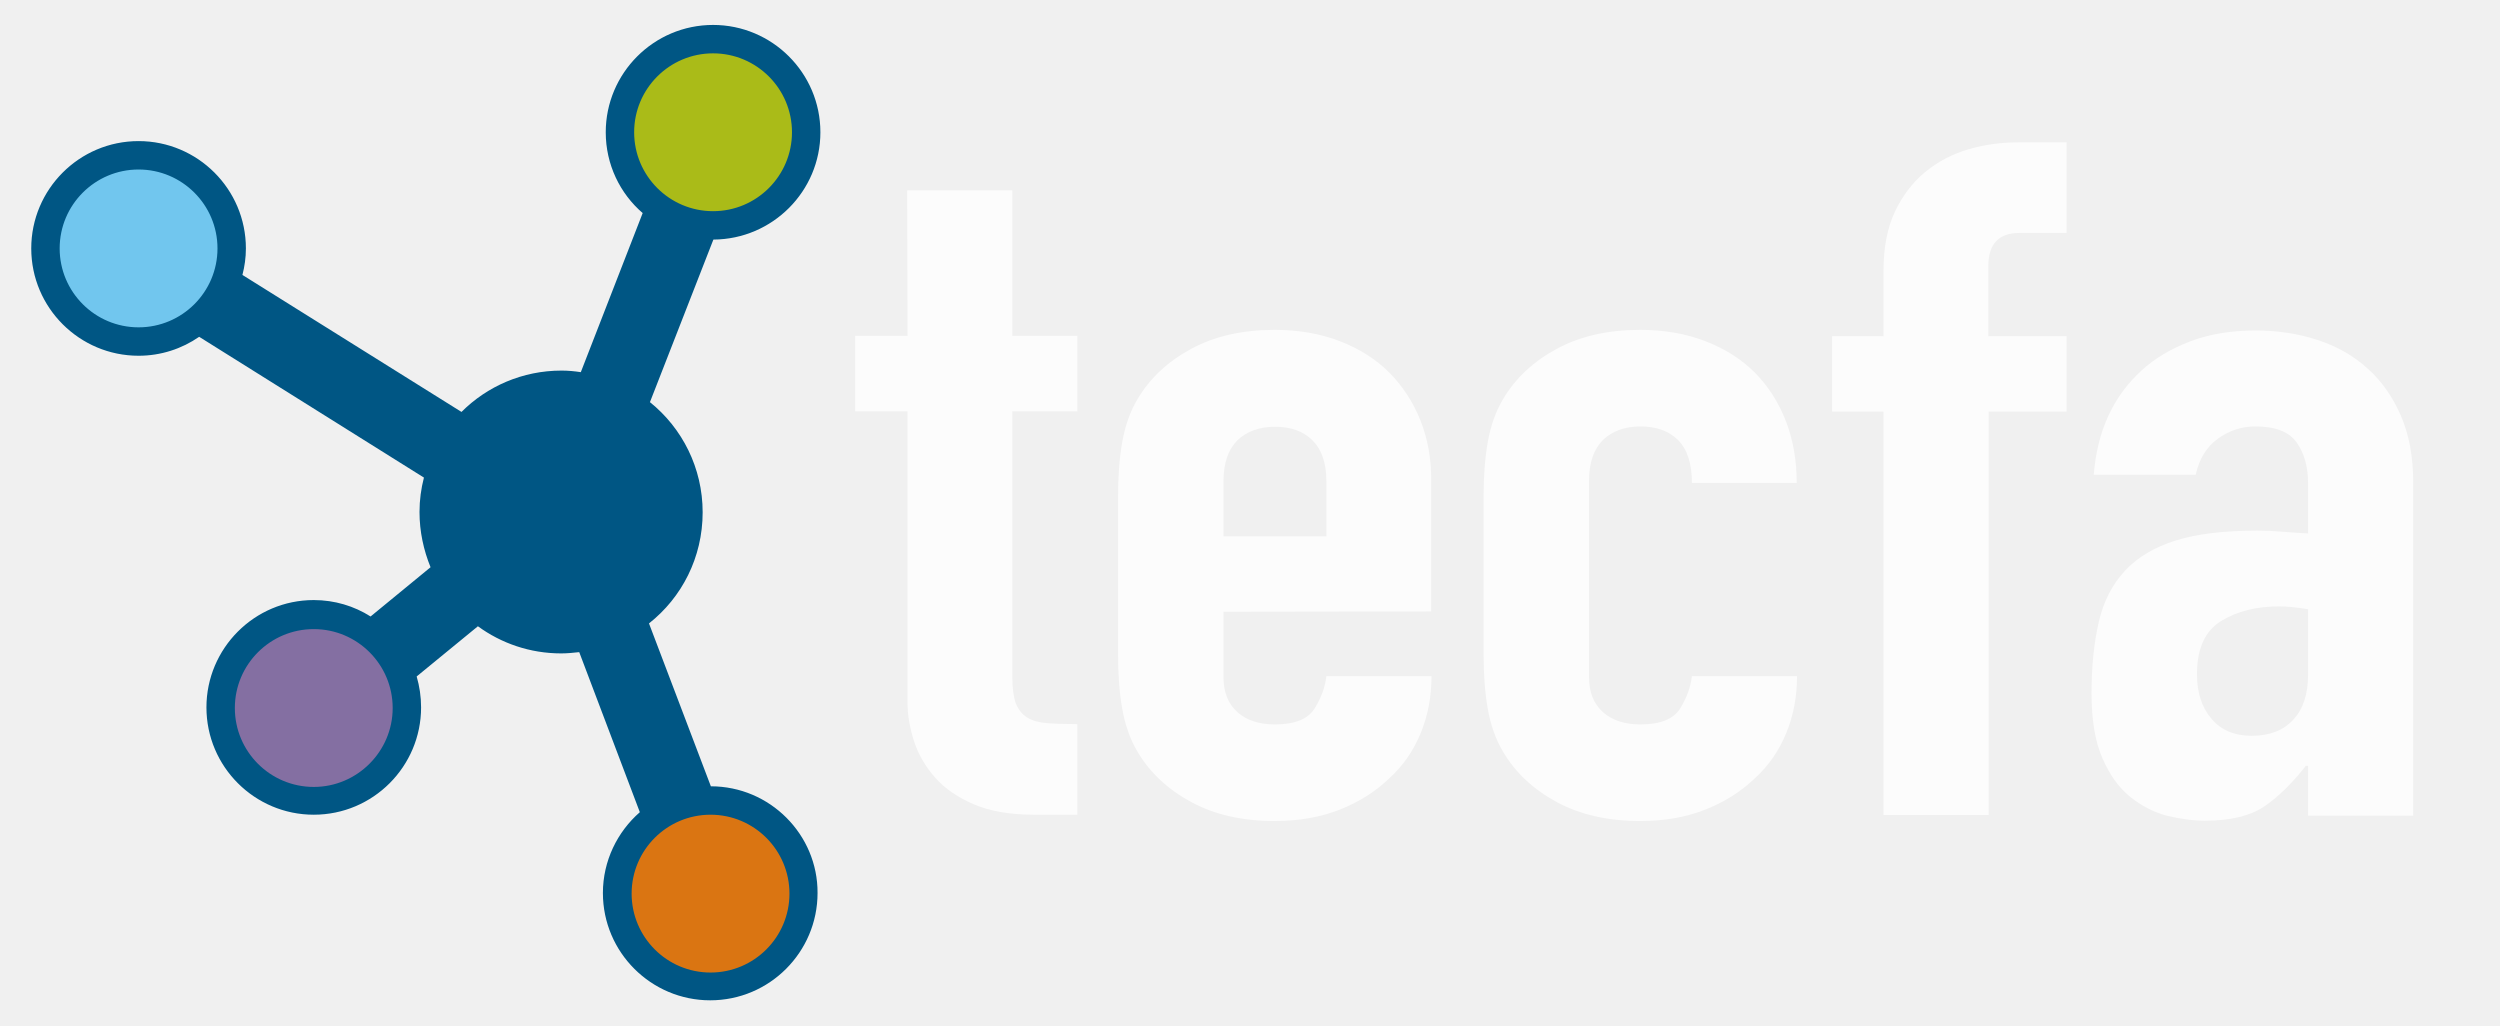
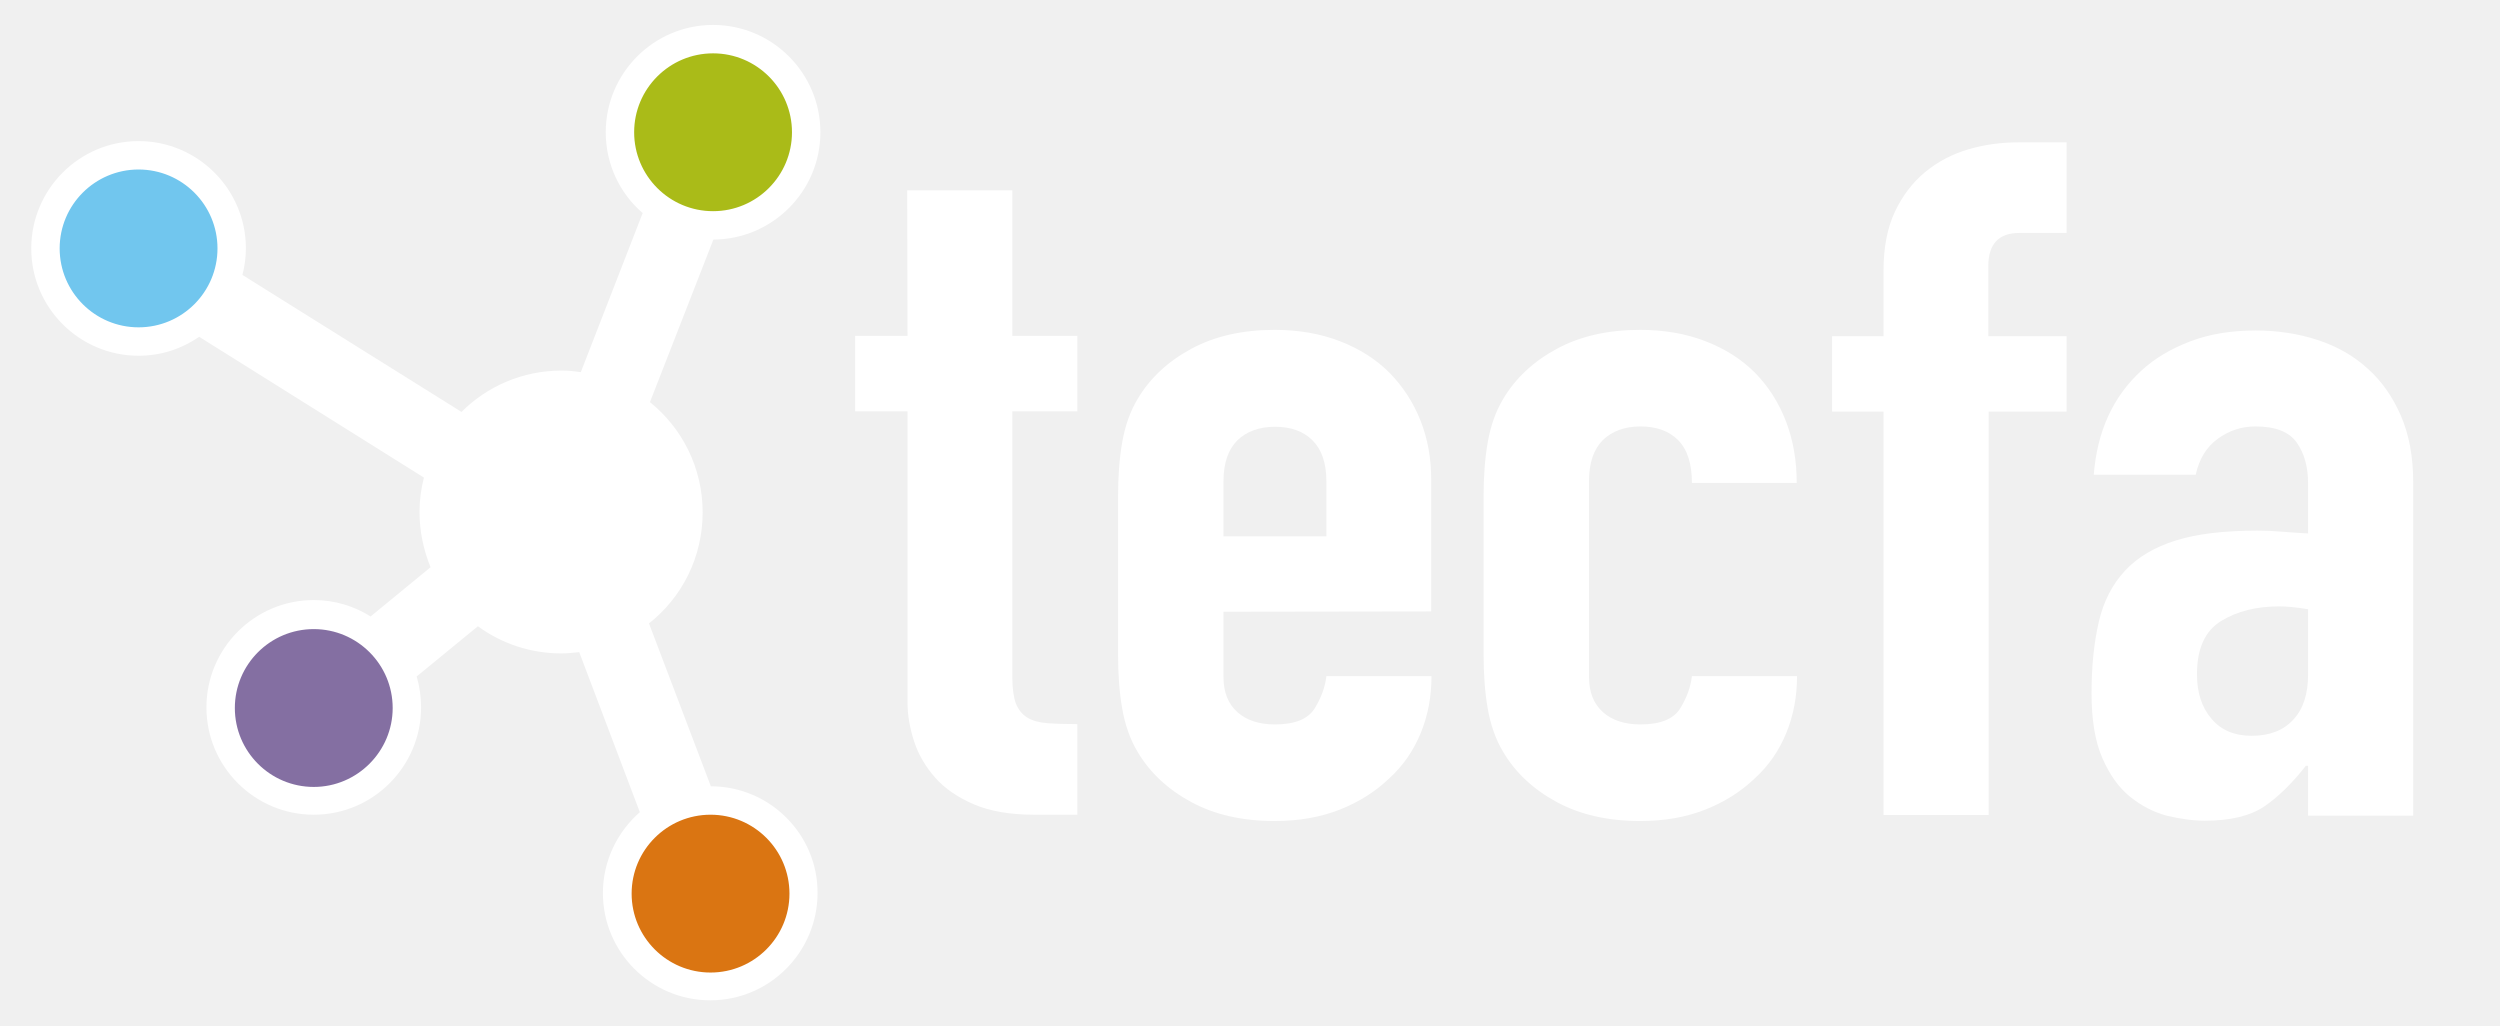
<svg xmlns="http://www.w3.org/2000/svg" version="1.1" id="couleur" x="0px" y="0px" viewBox="0 0 792 325" style="enable-background:new 0 0 792 325;" xml:space="preserve">
  <style type="text/css">
	.st0{fill:#DA7512;}
	.st1{fill:#846FA2;}
	.st2{fill:#71C6EE;}
	.st3{fill:#AABB18;}
- 	.st4{fill:#FCFCFC;}
- 	.st5{fill:#005684;}
+ 	.st4{fill:#FFFFFF;}
</style>
  <path id="XMLID_8_" class="st0" d="M252.1,283.1c0,14.9-12.1,27-27,27s-27-12.1-27-27s12.1-27,27-27S252.1,268.2,252.1,283.1z" />
  <path id="XMLID_5_" class="st1" d="M126.3,224.2c0,14.9-12,26.9-26.9,26.9s-26.9-12-26.9-26.9s12-26.9,26.9-26.9  S126.3,209.4,126.3,224.2z" />
  <path id="XMLID_9_" class="st2" d="M70.7,78.7c0,14.9-12,26.9-26.9,26.9s-26.9-12-26.9-26.9s12-26.9,26.9-26.9  C58.6,51.8,70.7,63.8,70.7,78.7z" />
  <path id="XMLID_29_" class="st3" d="M252.8,41.9c0,14.8-12,26.9-26.9,26.9c-14.8,0-26.9-12-26.9-26.9c0-14.8,12-26.9,26.9-26.9  C240.7,15,252.8,27,252.8,41.9z" />
  <g>
    <path class="st4" d="M287.4,60.3h33.3v46.1h20.6v23.9h-20.6v84.1c0,3.6,0.4,6.4,1.1,8.4c0.8,2,2,3.5,3.6,4.5s3.8,1.6,6.4,1.8   s5.8,0.3,9.5,0.3v28.7h-13.7c-7.6,0-14-1.1-19.1-3.3s-9.2-5-12.2-8.4s-5.3-7.2-6.7-11.5c-1.4-4.3-2.1-8.4-2.1-12.4v-92.2h-16.6   v-23.9h16.6L287.4,60.3L287.4,60.3z" />
    <path class="st4" d="M387.6,193.8v20.7c0,4.8,1.5,8.5,4.4,11.1s6.9,3.9,11.9,3.9c6.3,0,10.5-1.7,12.6-5.1c2.1-3.4,3.3-6.8,3.7-10.2   h33.3c0,6.4-1.1,12.4-3.4,18s-5.6,10.4-10,14.4c-4.4,4.2-9.6,7.5-15.7,9.9c-6.1,2.4-12.9,3.6-20.6,3.6c-10.2,0-19-2-26.4-6   s-13.1-9.3-17-15.9c-2.4-4-4-8.6-4.9-13.8s-1.3-10.9-1.3-17.1v-50c0-6.2,0.4-11.9,1.3-17.1c0.9-5.2,2.5-9.8,4.9-13.8   c3.9-6.6,9.6-11.9,17-15.9s16.2-6,26.4-6c7.6,0,14.5,1.2,20.7,3.6s11.4,5.7,15.7,10c4.2,4.3,7.5,9.3,9.8,15.1s3.4,12,3.4,18.6v41.9   L387.6,193.8L387.6,193.8z M387.6,169.9h32.6v-17.4c0-5.8-1.5-10.1-4.4-13s-6.9-4.3-11.9-4.3s-9,1.5-11.9,4.3   c-2.9,2.9-4.4,7.2-4.4,13L387.6,169.9L387.6,169.9z" />
    <path class="st4" d="M503.4,214.5c0,4.8,1.5,8.5,4.4,11.1s6.9,3.9,11.9,3.9c6.3,0,10.5-1.7,12.6-5.1c2.1-3.4,3.3-6.8,3.7-10.2h33.3   c0,6.4-1.1,12.4-3.4,18c-2.3,5.6-5.6,10.4-10,14.4c-4.4,4.2-9.6,7.5-15.7,9.9c-6.1,2.4-12.9,3.6-20.6,3.6c-10.2,0-19-2-26.4-6   s-13.1-9.3-17-15.9c-2.4-4-4-8.6-4.9-13.8s-1.3-10.9-1.3-17.1v-50c0-6.2,0.4-11.9,1.3-17.1c0.9-5.2,2.5-9.8,4.9-13.8   c3.9-6.6,9.6-11.9,17-15.9s16.2-6,26.4-6c7.6,0,14.5,1.2,20.7,3.6s11.4,5.7,15.7,10c4.2,4.3,7.5,9.4,9.8,15.4   c2.3,6,3.4,12.5,3.4,19.5H536c0-6.2-1.5-10.7-4.4-13.6c-2.9-2.9-6.9-4.3-11.9-4.3s-9,1.5-11.9,4.3c-2.9,2.9-4.4,7.2-4.4,13   L503.4,214.5L503.4,214.5z" />
    <path class="st4" d="M596.7,130.4h-16.3v-23.9h16.3V85.8c0-7.4,1.2-13.6,3.6-18.7c2.4-5.1,5.6-9.3,9.6-12.6s8.6-5.7,13.7-7.2   c5.1-1.5,10.4-2.2,15.8-2.2h15.3v28.7h-15c-6.5,0-9.8,3.5-9.8,10.5v22.2h24.8v23.9H630v127.8h-33.3V130.4z" />
    <path class="st4" d="M731.2,242.6h-0.7c-4.4,5.6-8.8,9.9-13.2,12.9c-4.5,3-10.7,4.5-18.8,4.5c-3.9,0-7.9-0.6-12.1-1.6   c-4.1-1.1-8-3.1-11.6-6s-6.5-7-8.8-12.3s-3.4-12.1-3.4-20.5c0-8.6,0.8-16.1,2.3-22.6s4.3-11.9,8.3-16.2s9.4-7.5,16.2-9.6   c6.7-2.1,15.3-3.1,25.8-3.1c2.4,0,4.8,0.1,7.2,0.3s5.3,0.4,8.8,0.6v-15.9c0-5.2-1.2-9.5-3.6-12.9c-2.4-3.4-6.7-5.1-13.1-5.1   c-4.4,0-8.3,1.3-11.9,3.9c-3.6,2.6-5.9,6.4-7,11.4h-32.3c1.1-13.8,6.1-24.7,15-32.9c4.3-4,9.6-7.1,15.7-9.4   c6.1-2.3,12.9-3.4,20.6-3.4c7,0,13.5,1,19.6,3s11.4,5,15.8,9c4.5,4,8,9,10.6,15c2.6,6,3.9,13,3.9,21v105.7h-33.3V242.6z M731.2,193   c-3.7-0.6-6.7-0.9-9.1-0.9c-7.2,0-13.3,1.5-18.4,4.6c-5.1,3.1-7.7,8.7-7.7,16.9c0,5.8,1.5,10.5,4.6,14.1c3,3.6,7.3,5.4,12.7,5.4   c5.7,0,10.1-1.7,13.2-5.1c3.2-3.4,4.7-8.2,4.7-14.4V193z" />
  </g>
-   <path class="st5" d="M225.2,249.1l-19.6-51.6c10.4-8.2,17-20.9,17-35.2c0-14.1-6.5-26.7-16.7-34.9L226,75.9  c18.7-0.1,33.9-15.3,33.9-34c0-18.8-15.3-34-34-34c-18.8,0-34,15.3-34,34c0,10.2,4.5,19.4,11.7,25.6L184,117.9c-2-0.3-4-0.5-6.1-0.5  c-12.4,0-23.6,5-31.7,13.1L76.8,87.1c0.7-2.7,1.1-5.5,1.1-8.4c0-18.8-15.3-34-34-34c-18.8,0-34,15.3-34,34c0,18.8,15.3,34,34,34  c7.1,0,13.7-2.2,19.2-6l71.2,44.6c-0.9,3.5-1.4,7.1-1.4,10.9c0,6.2,1.3,12.1,3.5,17.5l-19,15.6c-5.2-3.3-11.4-5.2-18-5.2  c-18.8,0-34,15.3-34,34c0,18.8,15.3,34,34,34c18.8,0,34-15.3,34-34c0-3.4-0.5-6.7-1.4-9.8l19.4-15.9c7.4,5.4,16.5,8.6,26.4,8.6  c1.9,0,3.8-0.2,5.7-0.4l19.2,50.7c-7.1,6.2-11.7,15.4-11.7,25.6c0,18.8,15.3,34,34,34c18.8,0,34-15.3,34-34  C259.1,264.4,243.9,249.1,225.2,249.1z M43.9,103.7c-13.8,0-25-11.2-25-25s11.2-25,25-25s25,11.2,25,25S57.7,103.7,43.9,103.7z   M99.4,249.3c-13.8,0-25-11.2-25-25s11.2-25,25-25s25,11.2,25,25C124.4,238,113.2,249.3,99.4,249.3z M200.9,41.9  c0-13.8,11.2-25,25-25s25,11.2,25,25s-11.2,25-25,25C212.1,66.9,200.9,55.7,200.9,41.9z M225.1,308.1c-13.8,0-25-11.2-25-25  s11.2-25,25-25s25,11.2,25,25S238.9,308.1,225.1,308.1z" />
+   <path class="st4" d="M225.2,249.1l-19.6-51.6c10.4-8.2,17-20.9,17-35.2c0-14.1-6.5-26.7-16.7-34.9L226,75.9  c18.7-0.1,33.9-15.3,33.9-34c0-18.8-15.3-34-34-34c-18.8,0-34,15.3-34,34c0,10.2,4.5,19.4,11.7,25.6L184,117.9c-2-0.3-4-0.5-6.1-0.5  c-12.4,0-23.6,5-31.7,13.1L76.8,87.1c0.7-2.7,1.1-5.5,1.1-8.4c0-18.8-15.3-34-34-34c-18.8,0-34,15.3-34,34c0,18.8,15.3,34,34,34  c7.1,0,13.7-2.2,19.2-6l71.2,44.6c-0.9,3.5-1.4,7.1-1.4,10.9c0,6.2,1.3,12.1,3.5,17.5l-19,15.6c-5.2-3.3-11.4-5.2-18-5.2  c-18.8,0-34,15.3-34,34c0,18.8,15.3,34,34,34c18.8,0,34-15.3,34-34c0-3.4-0.5-6.7-1.4-9.8l19.4-15.9c7.4,5.4,16.5,8.6,26.4,8.6  c1.9,0,3.8-0.2,5.7-0.4l19.2,50.7c-7.1,6.2-11.7,15.4-11.7,25.6c0,18.8,15.3,34,34,34c18.8,0,34-15.3,34-34  C259.1,264.4,243.9,249.1,225.2,249.1z M43.9,103.7c-13.8,0-25-11.2-25-25s11.2-25,25-25s25,11.2,25,25S57.7,103.7,43.9,103.7z   M99.4,249.3c-13.8,0-25-11.2-25-25s11.2-25,25-25s25,11.2,25,25C124.4,238,113.2,249.3,99.4,249.3z M200.9,41.9  c0-13.8,11.2-25,25-25s25,11.2,25,25s-11.2,25-25,25C212.1,66.9,200.9,55.7,200.9,41.9z M225.1,308.1c-13.8,0-25-11.2-25-25  s11.2-25,25-25s25,11.2,25,25S238.9,308.1,225.1,308.1z" />
</svg>
